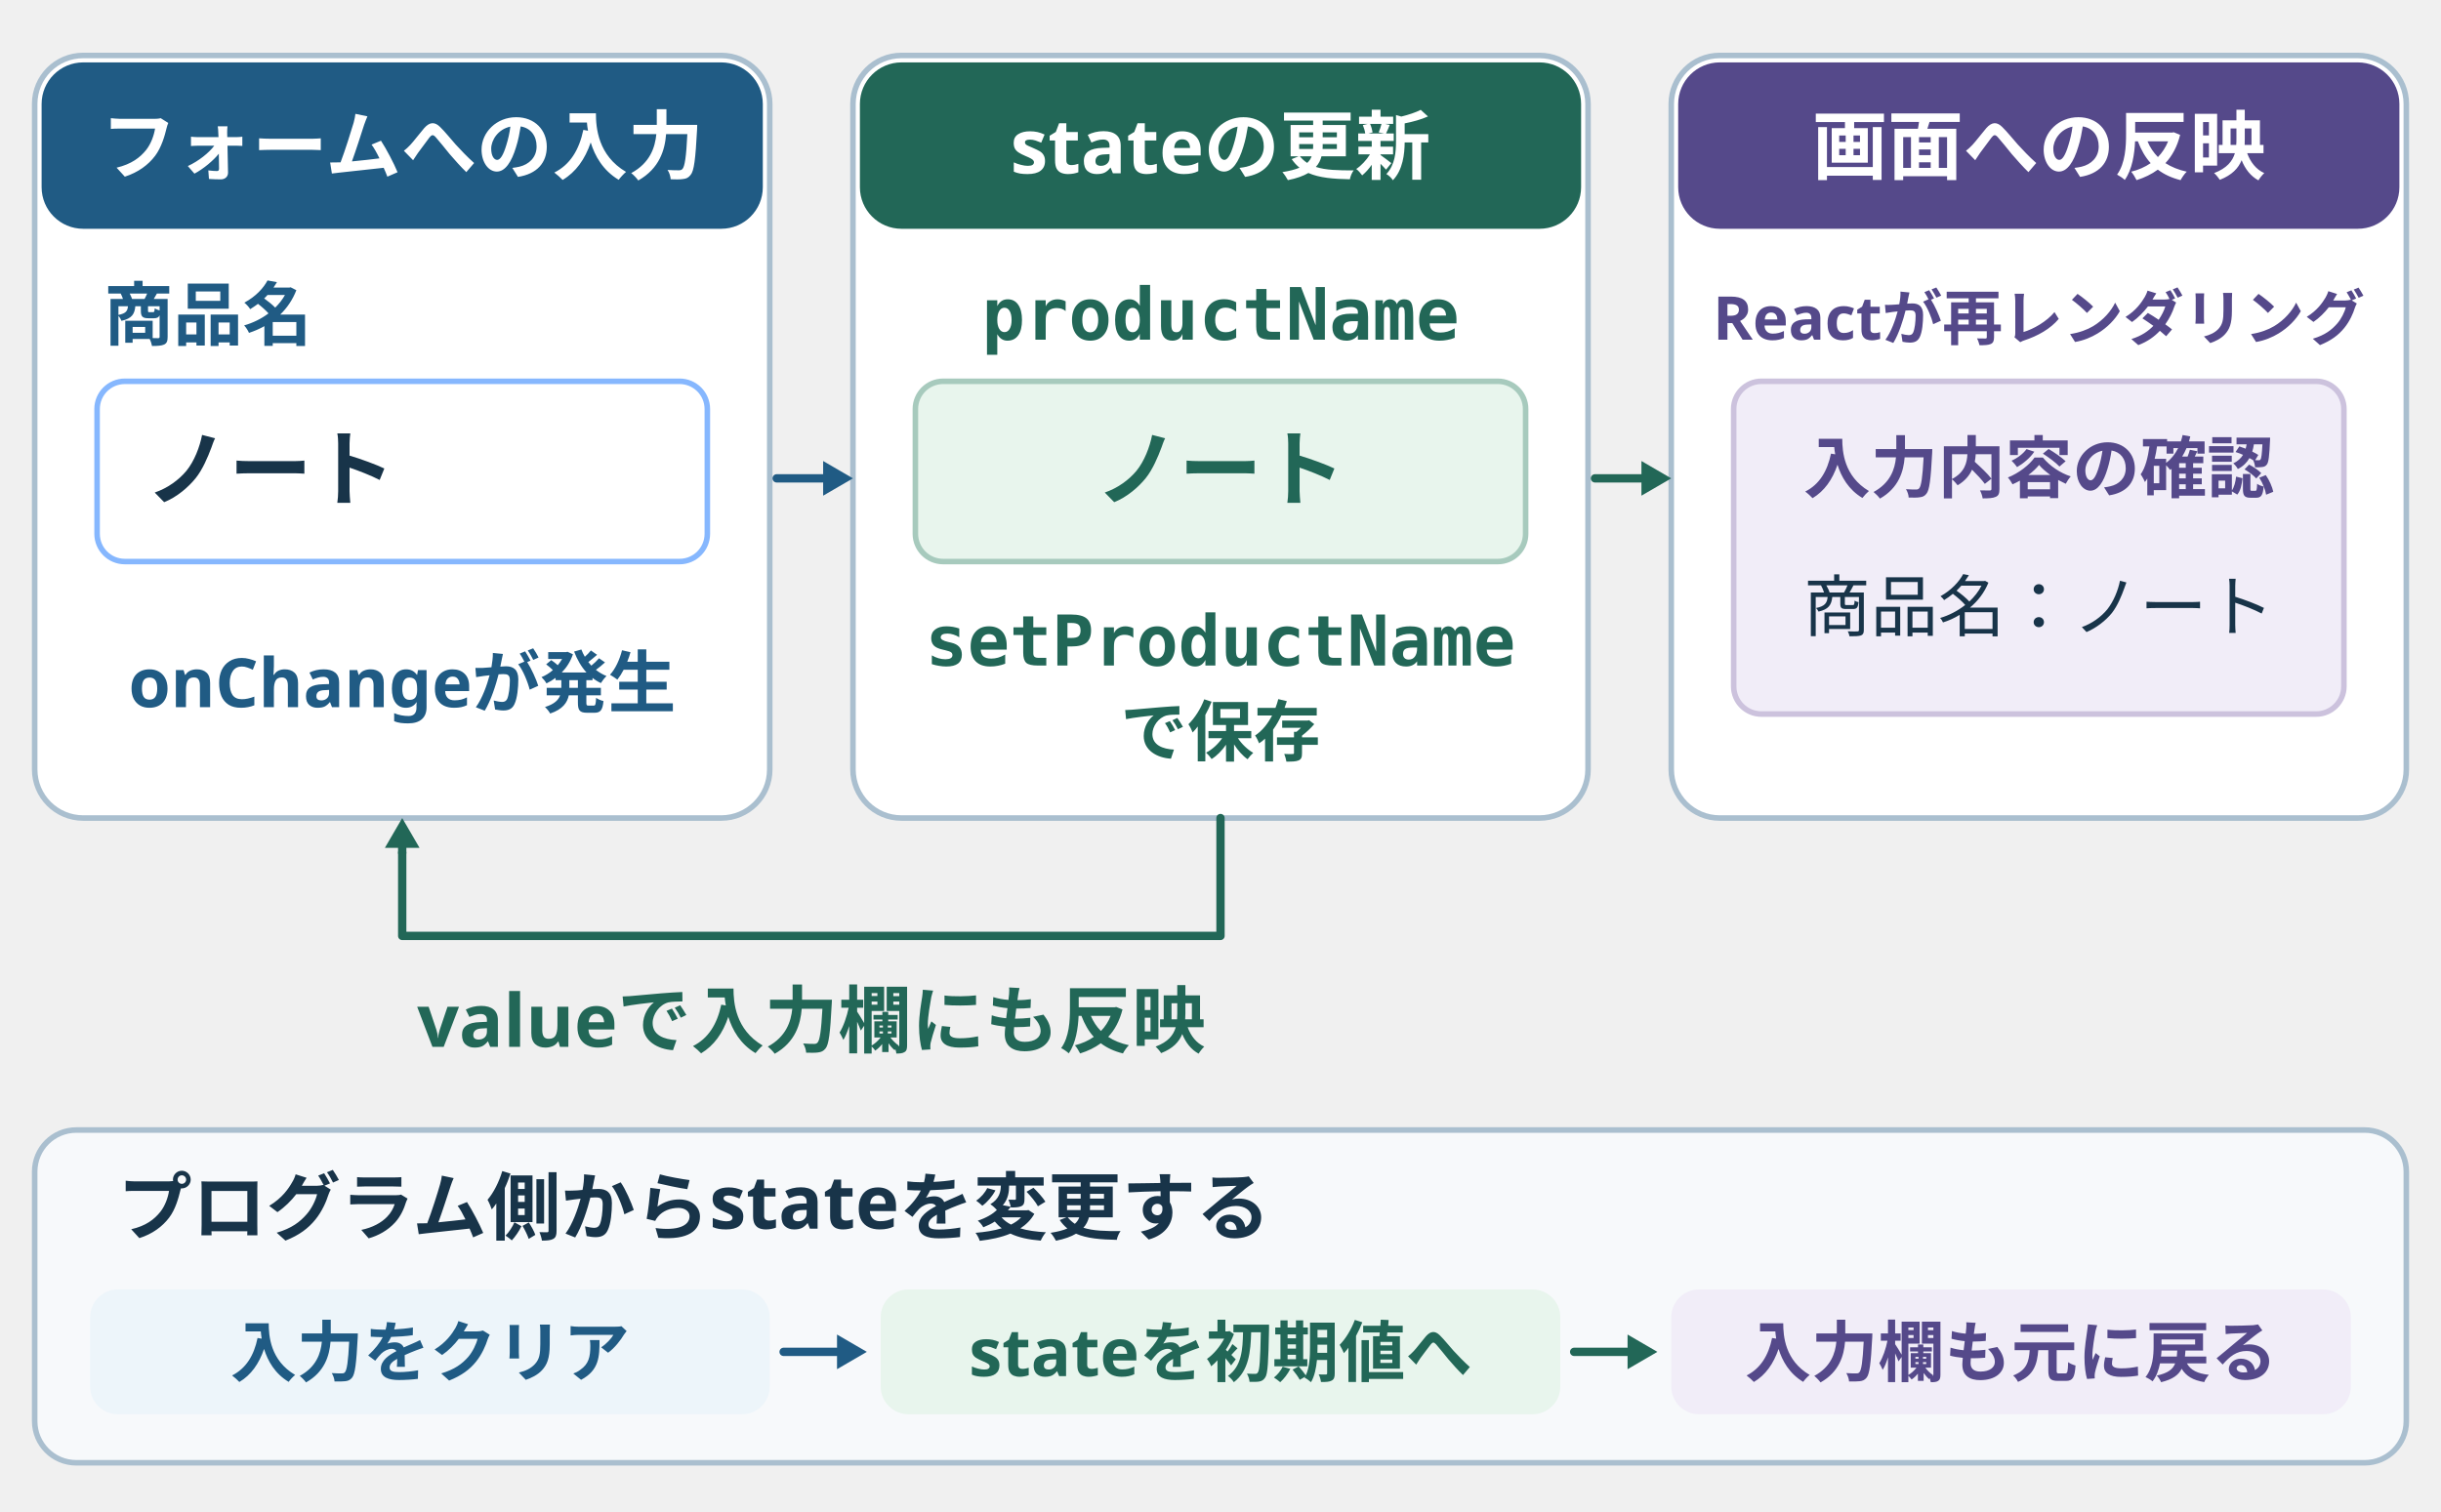
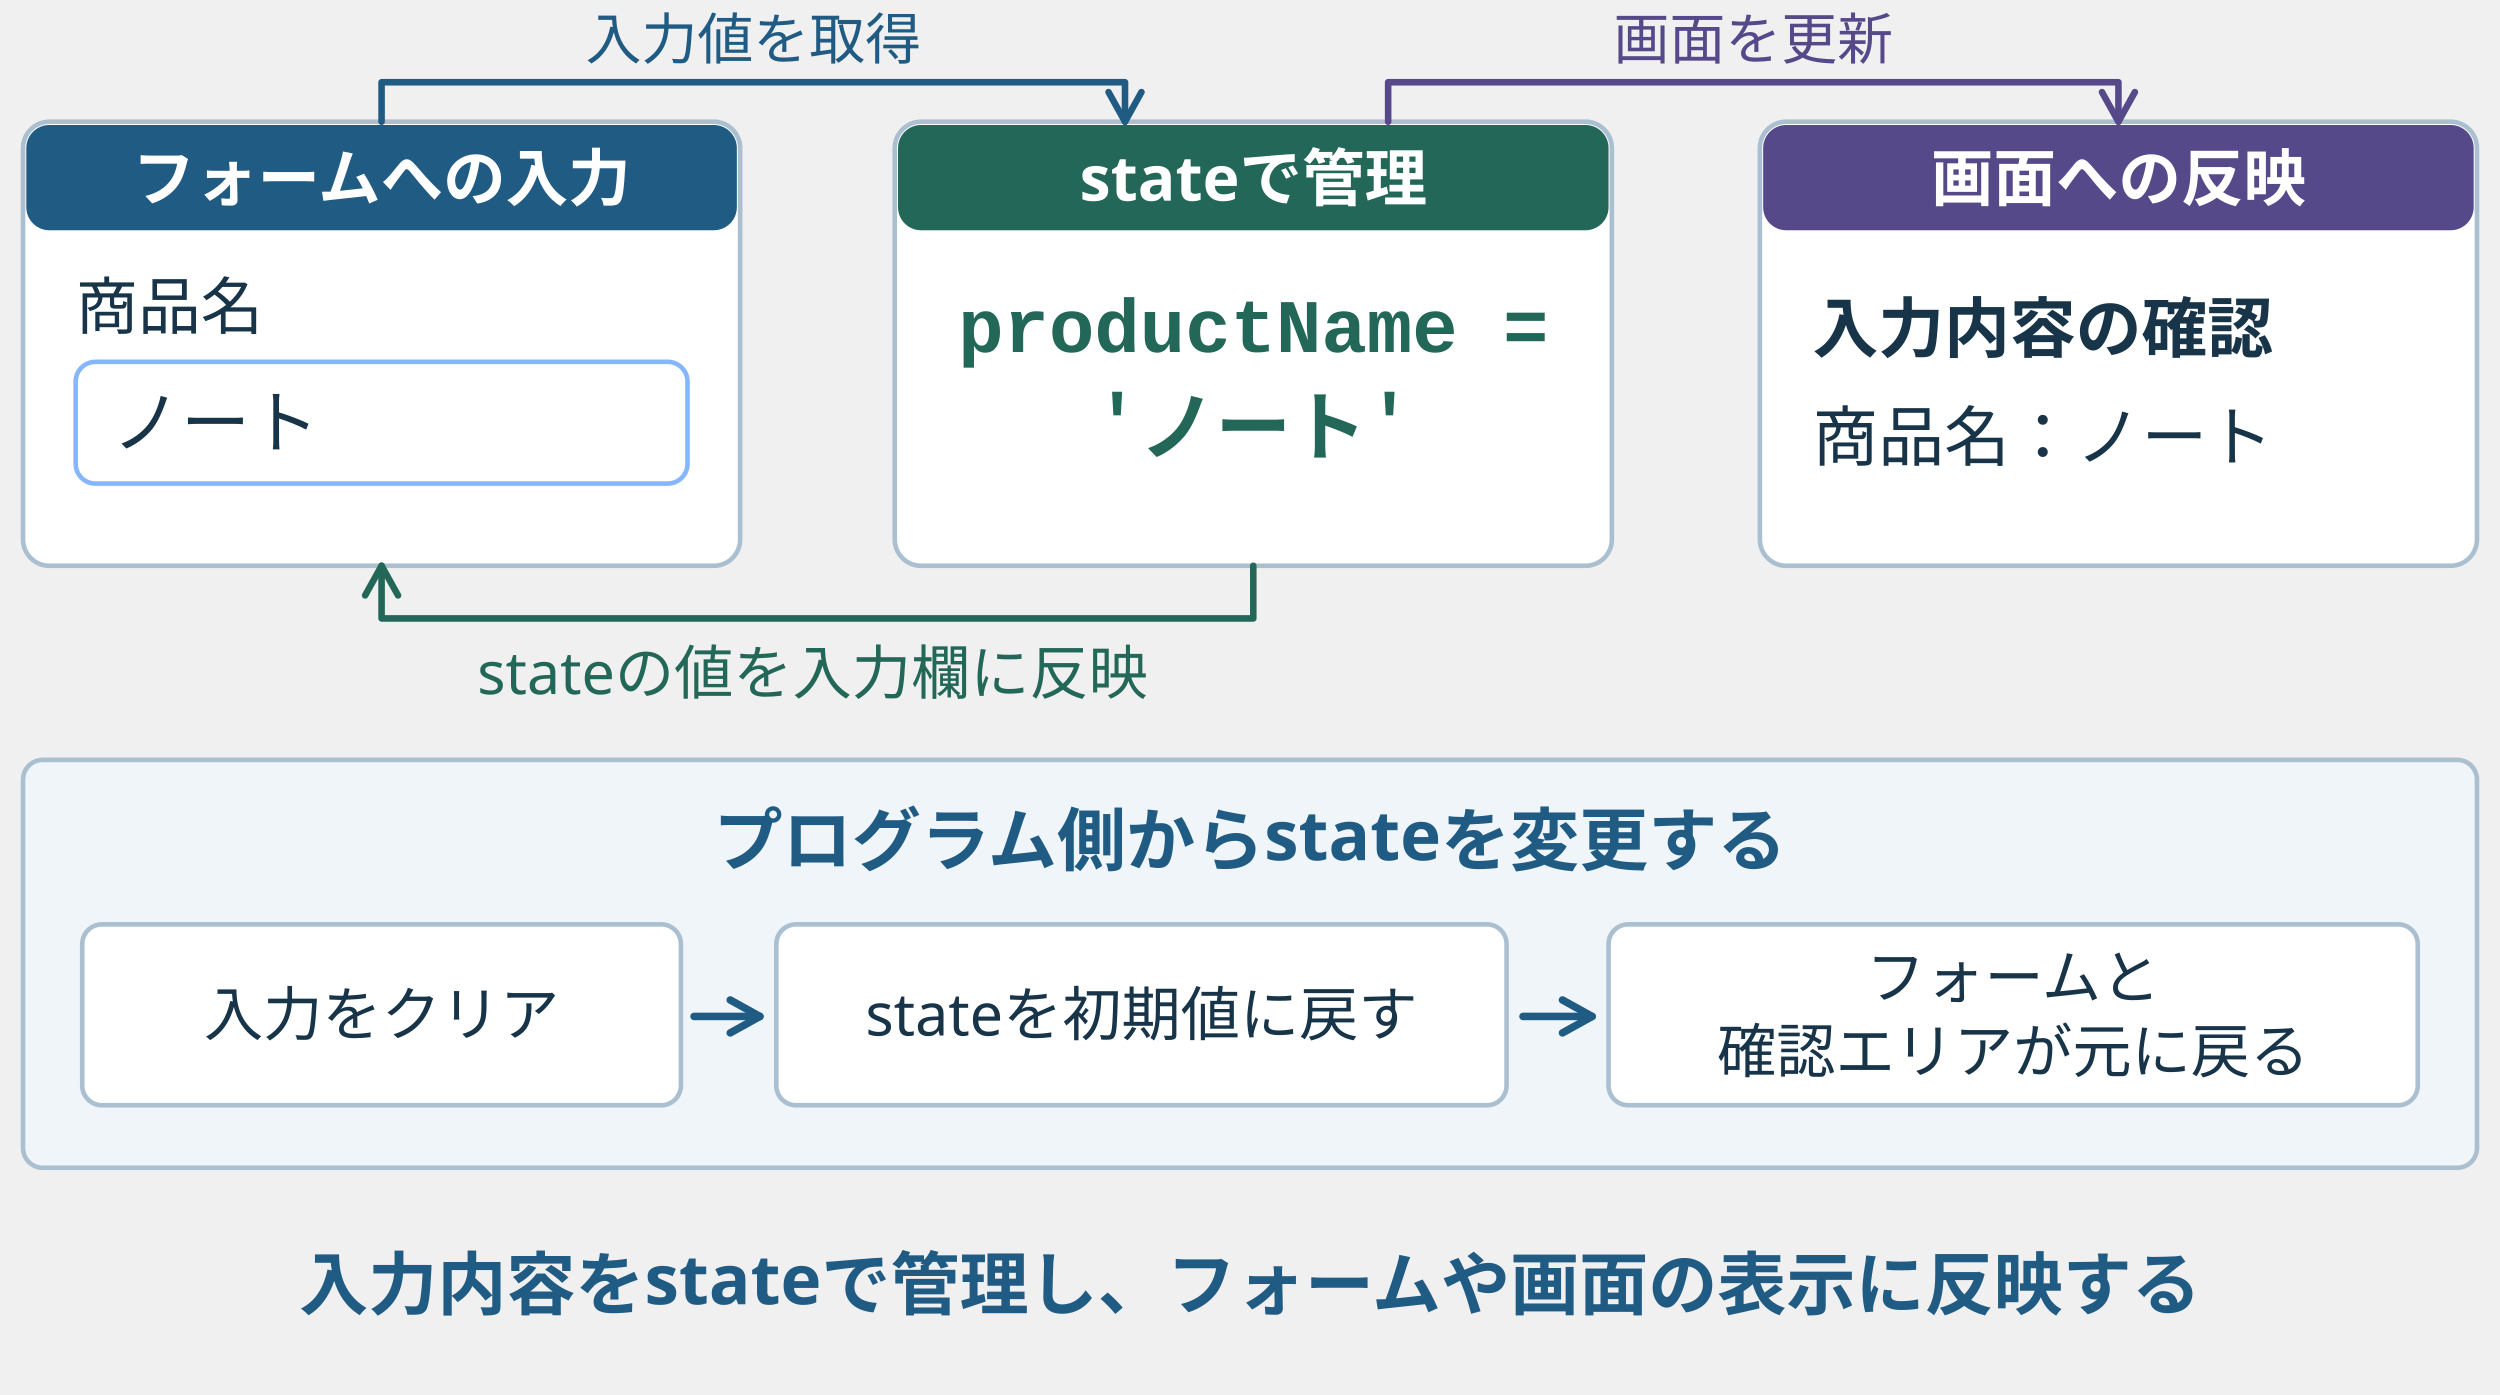
- <svg xmlns="http://www.w3.org/2000/svg" width="352" height="218" viewBox="0 0 352 218">
-   <rect x="5" y="8" width="106" height="110" rx="7" fill="#ffffff" stroke="#aabfcf" stroke-width="0.8" />
-   <rect x="6" y="9" width="104" height="24" rx="6" fill="#205b84" stroke="none" stroke-width="0.8" />
-   <text x="58" y="25" font-size="10.9" fill="#ffffff" font-weight="700" text-anchor="middle" font-family="Meiryo, sans-serif">フォームへの入力</text>
-   <rect x="123" y="8" width="106" height="110" rx="7" fill="#ffffff" stroke="#aabfcf" stroke-width="0.8" />
-   <rect x="124" y="9" width="104" height="24" rx="6" fill="#226757" stroke="none" stroke-width="0.8" />
-   <text x="176" y="25" font-size="10.9" fill="#ffffff" font-weight="700" text-anchor="middle" font-family="Meiryo, sans-serif">stateの更新</text>
-   <rect x="241" y="8" width="106" height="110" rx="7" fill="#ffffff" stroke="#aabfcf" stroke-width="0.8" />
-   <rect x="242" y="9" width="104" height="24" rx="6" fill="#55498a" stroke="none" stroke-width="0.8" />
-   <text x="294" y="25" font-size="10.9" fill="#ffffff" font-weight="700" text-anchor="middle" font-family="Meiryo, sans-serif">画面への反映</text>
-   <text x="15" y="49" font-size="10" fill="#205b84" font-weight="700" text-anchor="start" font-family="Meiryo, sans-serif">商品名</text>
-   <rect x="14" y="55" width="88" height="26" rx="4" fill="#ffffff" stroke="#86b7fe" stroke-width="0.8" />
-   <text x="21" y="72" font-size="12" fill="#183449" font-weight="700" text-anchor="start" font-family="Meiryo, sans-serif">ノート</text>
-   <text x="58" y="102" font-size="9.8" fill="#205b84" font-weight="700" text-anchor="middle" font-family="Meiryo, sans-serif">onChangeが発生</text>
-   <text x="176" y="49" font-size="10.4" fill="#226757" font-weight="700" text-anchor="middle" font-family="MS Gothic, monospace">productName</text>
-   <rect x="132" y="55" width="88" height="26" rx="4" fill="#e8f5ed" stroke="#a7cabd" stroke-width="0.8" />
-   <text x="176" y="72" font-size="12" fill="#226757" font-weight="700" text-anchor="middle" font-family="Meiryo, sans-serif">ノート</text>
-   <text x="176" y="96" font-size="10.1" fill="#226757" font-weight="700" text-anchor="middle" font-family="MS Gothic, monospace">setProductName</text>
-   <text x="176" y="109" font-size="9.6" fill="#226757" font-weight="700" text-anchor="middle" font-family="Meiryo, sans-serif">で保存</text>
-   <text x="294" y="49" font-size="8.7" fill="#55498a" font-weight="700" text-anchor="middle" font-family="Meiryo, sans-serif">Reactが再レンダリング</text>
-   <rect x="250" y="55" width="88" height="48" rx="4" fill="#f1edf8" stroke="#ccc2dd" stroke-width="0.8" />
-   <text x="294" y="71" font-size="9.7" fill="#55498a" font-weight="700" text-anchor="middle" font-family="Meiryo, sans-serif">入力内容の確認</text>
-   <text x="294" y="91" font-size="9.7" fill="#183449" font-weight="400" text-anchor="middle" font-family="Meiryo, sans-serif">商品名：ノート</text>
-   <path d="M 112 69 L 118.70 69.00" fill="none" stroke="#205b84" stroke-width="1.2" stroke-linecap="round" stroke-linejoin="round" />
-   <path d="M 123 69 L 118.70 66.50 L 118.70 71.50 Z" fill="#205b84" />
-   <path d="M 230 69 L 236.70 69.00" fill="none" stroke="#226757" stroke-width="1.2" stroke-linecap="round" stroke-linejoin="round" />
-   <path d="M 241 69 L 236.70 66.50 L 236.70 71.50 Z" fill="#226757" />
-   <path d="M 176 118 V 135 H 58 V 123" fill="none" stroke="#226757" stroke-width="1.2" stroke-linecap="round" stroke-linejoin="round" />
-   <path d="M 58 123 L 58.00 122.30" fill="none" stroke="#226757" stroke-width="1.2" stroke-linecap="round" stroke-linejoin="round" />
-   <path d="M 58 118 L 55.50 122.30 L 60.50 122.30 Z" fill="#226757" />
-   <text x="117" y="151" font-size="10.6" fill="#226757" font-weight="700" text-anchor="middle" font-family="Meiryo, sans-serif">valueで入力欄にも反映</text>
-   <rect x="5" y="163" width="342" height="48" rx="6" fill="#f7f9fb" stroke="#aabfcf" stroke-width="0.8" />
-   <text x="17" y="178" font-size="10.7" fill="#183449" font-weight="700" text-anchor="start" font-family="Meiryo, sans-serif">プログラム側からstateを変更する</text>
-   <rect x="13" y="186" width="98" height="18" rx="4" fill="#edf5fa" stroke="none" stroke-width="0.8" />
-   <text x="62" y="198.5" font-size="9.6" fill="#205b84" font-weight="700" text-anchor="middle" font-family="Meiryo, sans-serif">入力をクリア</text>
-   <rect x="127" y="186" width="98" height="18" rx="4" fill="#e8f5ed" stroke="none" stroke-width="0.8" />
-   <text x="176" y="198.5" font-size="9.6" fill="#226757" font-weight="700" text-anchor="middle" font-family="Meiryo, sans-serif">stateを初期値へ</text>
-   <rect x="241" y="186" width="98" height="18" rx="4" fill="#f1edf8" stroke="none" stroke-width="0.8" />
-   <text x="290" y="198.5" font-size="9.6" fill="#55498a" font-weight="700" text-anchor="middle" font-family="Meiryo, sans-serif">入力欄も元に戻る</text>
-   <path d="M 113 195 L 120.70 195.00" fill="none" stroke="#205b84" stroke-width="1.2" stroke-linecap="round" stroke-linejoin="round" />
-   <path d="M 125 195 L 120.70 192.50 L 120.70 197.50 Z" fill="#205b84" />
-   <path d="M 227 195 L 234.70 195.00" fill="none" stroke="#226757" stroke-width="1.2" stroke-linecap="round" stroke-linejoin="round" />
-   <path d="M 239 195 L 234.70 192.50 L 234.70 197.50 Z" fill="#226757" />
+ <svg xmlns="http://www.w3.org/2000/svg" width="760" height="424" viewBox="0 0 760 424">
+   <rect x="7" y="37" width="218" height="135" rx="8" fill="white" stroke="#aabfcf" stroke-width="1.4" />
+   <rect x="8" y="38" width="216" height="32" rx="7" fill="#205b84" stroke="none" stroke-width="1.4" />
+   <text x="116" y="61" font-family="Meiryo, MS Gothic, sans-serif" font-size="19" fill="white" font-weight="700" text-anchor="middle">フォームへの入力</text>
+   <rect x="272" y="37" width="218" height="135" rx="8" fill="white" stroke="#aabfcf" stroke-width="1.4" />
+   <rect x="273" y="38" width="216" height="32" rx="7" fill="#226757" stroke="none" stroke-width="1.4" />
+   <text x="381" y="61" font-family="Meiryo, MS Gothic, sans-serif" font-size="19" fill="white" font-weight="700" text-anchor="middle">stateで管理</text>
+   <rect x="535" y="37" width="218" height="135" rx="8" fill="white" stroke="#aabfcf" stroke-width="1.4" />
+   <rect x="536" y="38" width="216" height="32" rx="7" fill="#55498a" stroke="none" stroke-width="1.4" />
+   <text x="644" y="61" font-family="Meiryo, MS Gothic, sans-serif" font-size="19" fill="white" font-weight="700" text-anchor="middle">画面への反映</text>
+   <text x="23" y="100" font-family="Meiryo, MS Gothic, sans-serif" font-size="19" fill="#183449" font-weight="400" text-anchor="start">商品名</text>
+   <rect x="23" y="110" width="186" height="37" rx="6" fill="white" stroke="#86b7fe" stroke-width="1.4" />
+   <text x="34" y="136" font-family="Meiryo, MS Gothic, sans-serif" font-size="21" fill="#183449" font-weight="400" text-anchor="start">ノート</text>
+   <text x="381" y="107" font-family="Courier New, MS Gothic" font-size="23" fill="#226757" font-weight="700" text-anchor="middle">productName =</text>
+   <text x="381" y="135.75" font-family="Courier New, MS Gothic" font-size="23" fill="#226757" font-weight="700" text-anchor="middle">'ノート'</text>
+   <text x="551" y="107" font-family="Meiryo, MS Gothic, sans-serif" font-size="20" fill="#183449" font-weight="700" text-anchor="start">入力内容の確認</text>
+   <text x="551" y="140" font-family="Meiryo, MS Gothic, sans-serif" font-size="20" fill="#183449" font-weight="400" text-anchor="start">商品名：ノート</text>
+   <polyline points="116,37 116,25 342,25 342,37" fill="none" stroke="#205b84" stroke-width="2" stroke-linejoin="round" stroke-linecap="round" />
+   <polyline points="347,28 342,37 337,28" fill="none" stroke="#205b84" stroke-width="2" stroke-linejoin="round" stroke-linecap="round" />
+   <text x="229" y="18" font-family="Meiryo, MS Gothic, sans-serif" font-size="17" fill="#205b84" font-weight="400" text-anchor="middle">入力値を取得</text>
+   <polyline points="422,37 422,25 644,25 644,37" fill="none" stroke="#55498a" stroke-width="2" stroke-linejoin="round" stroke-linecap="round" />
+   <polyline points="649,28 644,37 639,28" fill="none" stroke="#55498a" stroke-width="2" stroke-linejoin="round" stroke-linecap="round" />
+   <text x="533" y="18" font-family="Meiryo, MS Gothic, sans-serif" font-size="17" fill="#55498a" font-weight="400" text-anchor="middle">画面を更新</text>
+   <polyline points="381,172 381,188 116,188 116,172" fill="none" stroke="#226757" stroke-width="2" stroke-linejoin="round" stroke-linecap="round" />
+   <polyline points="111,181 116,172 121,181" fill="none" stroke="#226757" stroke-width="2" stroke-linejoin="round" stroke-linecap="round" />
+   <text x="247" y="211" font-family="Meiryo, MS Gothic, sans-serif" font-size="18" fill="#226757" font-weight="400" text-anchor="middle">stateの値を入力欄に反映</text>
+   <rect x="7" y="231" width="746" height="124" rx="6" fill="#f0f5fa" stroke="#aabfcf" stroke-width="1.4" />
+   <text x="380" y="263" font-family="Meiryo, MS Gothic, sans-serif" font-size="21" fill="#205b84" font-weight="700" text-anchor="middle">プログラム側からstateを変更する</text>
+   <rect x="25" y="281" width="182" height="55" rx="6" fill="white" stroke="#aabfcf" stroke-width="1.4" />
+   <text x="116" y="314.8" font-family="Meiryo, MS Gothic, sans-serif" font-size="18" fill="#183449" font-weight="400" text-anchor="middle">入力をクリア</text>
+   <rect x="236" y="281" width="222" height="55" rx="6" fill="white" stroke="#aabfcf" stroke-width="1.4" />
+   <text x="347" y="314.8" font-family="Meiryo, MS Gothic, sans-serif" font-size="18" fill="#183449" font-weight="400" text-anchor="middle">stateを初期値に戻す</text>
+   <rect x="489" y="281" width="246" height="55" rx="6" fill="white" stroke="#aabfcf" stroke-width="1.4" />
+   <text x="612" y="303.55" font-family="Meiryo, MS Gothic, sans-serif" font-size="18" fill="#183449" font-weight="400" text-anchor="middle">フォームと</text>
+   <text x="612" y="326.05" font-family="Meiryo, MS Gothic, sans-serif" font-size="18" fill="#183449" font-weight="400" text-anchor="middle">確認エリアが元に戻る</text>
+   <polyline points="211,309 231,309" fill="none" stroke="#205b84" stroke-width="2.3" stroke-linejoin="round" stroke-linecap="round" />
+   <polyline points="222,304 231,309 222,314" fill="none" stroke="#205b84" stroke-width="2.3" stroke-linejoin="round" stroke-linecap="round" />
+   <polyline points="463,309 484,309" fill="none" stroke="#205b84" stroke-width="2.3" stroke-linejoin="round" stroke-linecap="round" />
+   <polyline points="475,304 484,309 475,314" fill="none" stroke="#205b84" stroke-width="2.3" stroke-linejoin="round" stroke-linecap="round" />
+   <text x="380" y="398" font-family="Meiryo, MS Gothic, sans-serif" font-size="21" fill="#205b84" font-weight="700" text-anchor="middle">入力内容をstateで管理し、フォームや画面の表示に反映する</text>
</svg>
